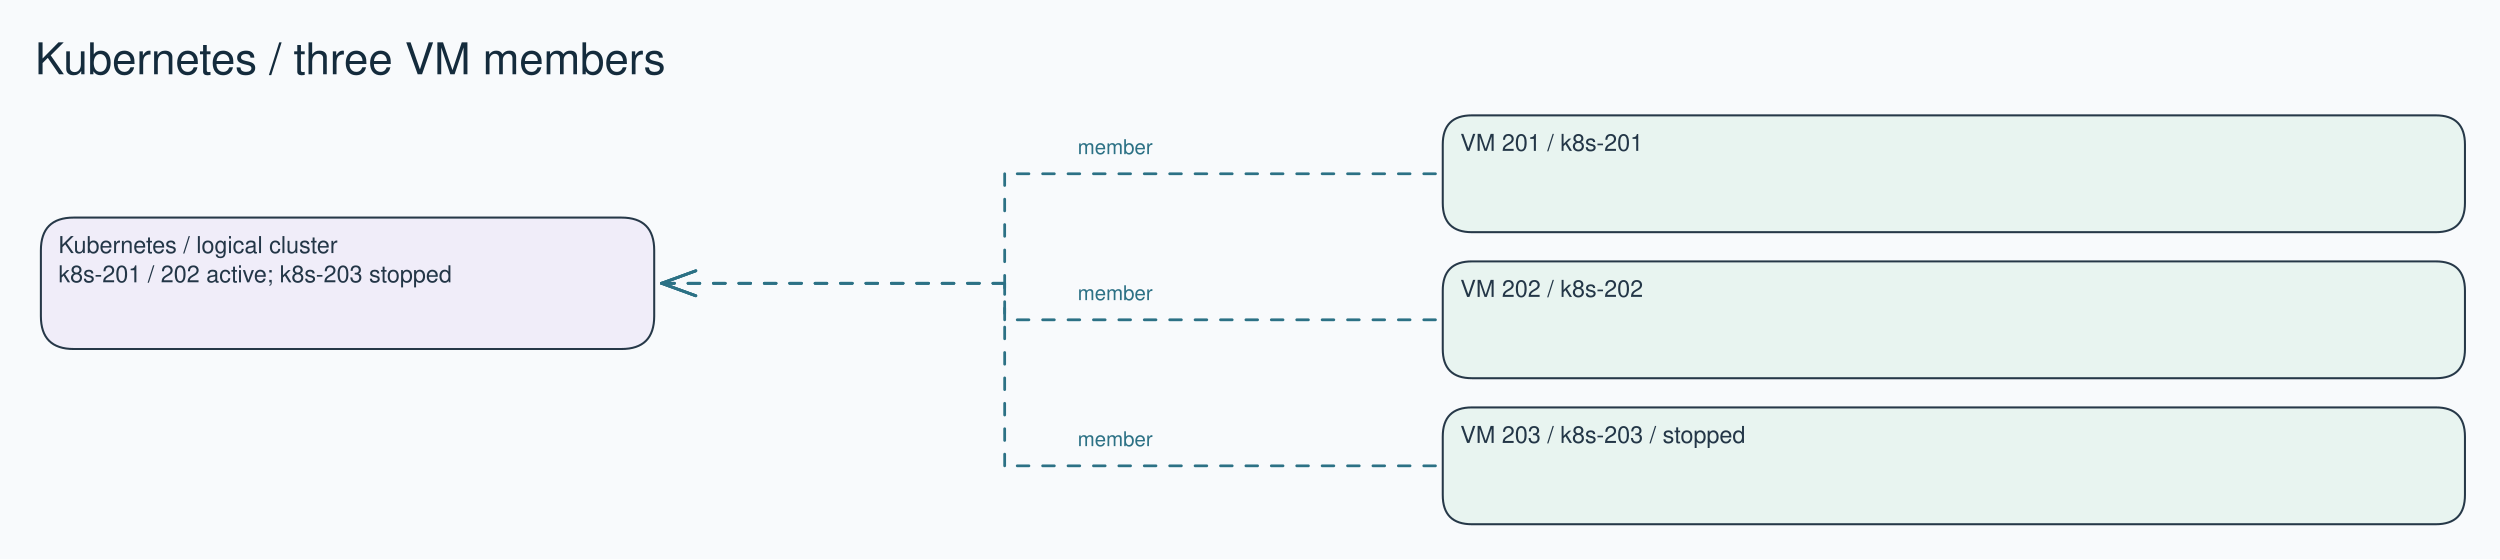
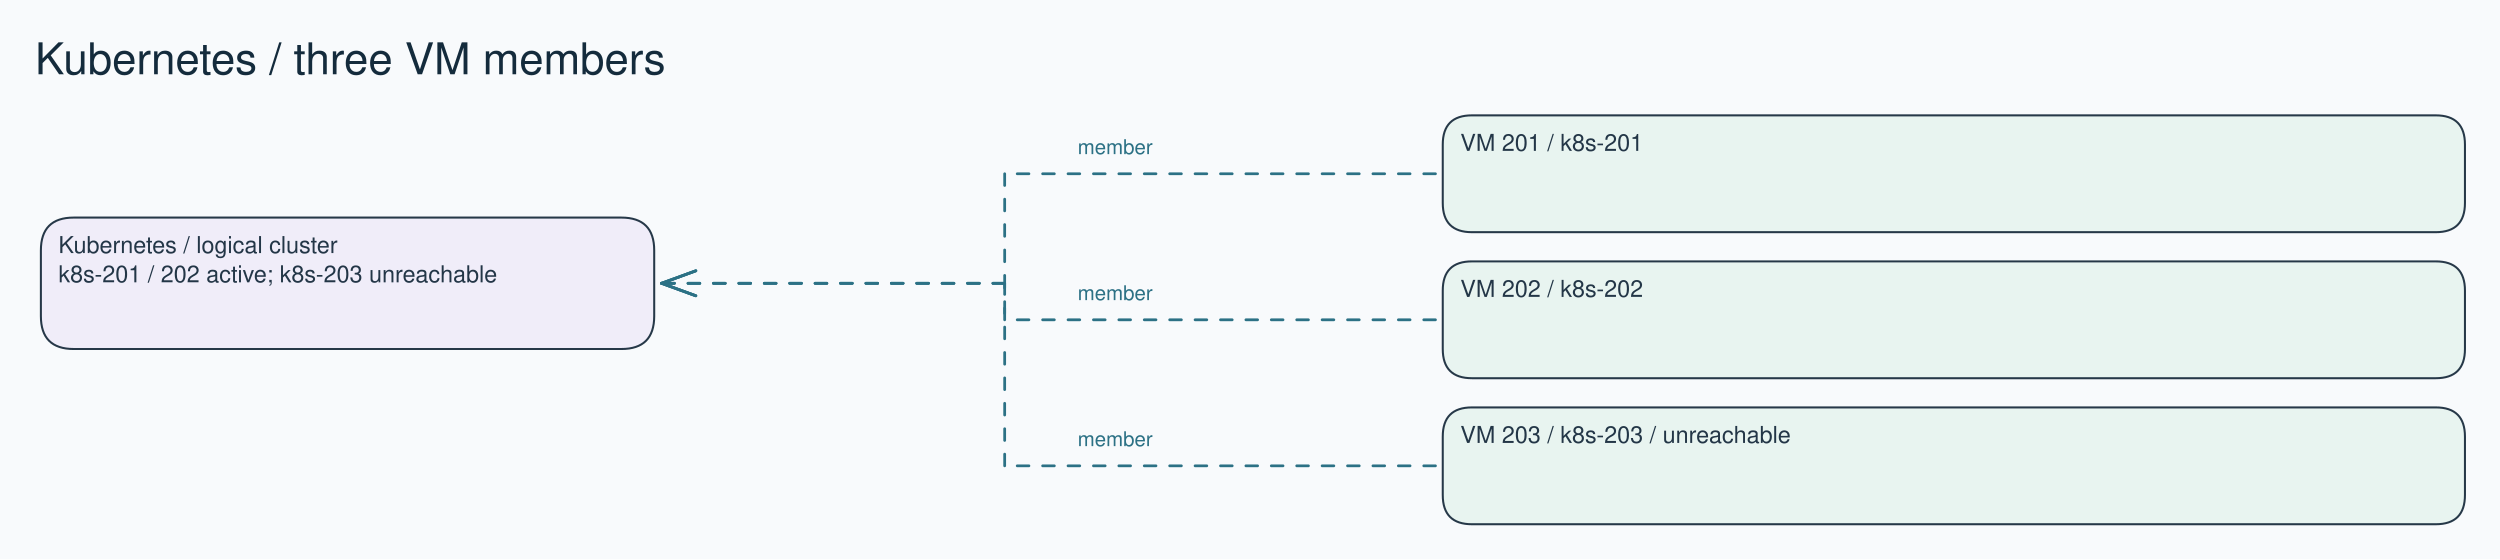
<svg xmlns="http://www.w3.org/2000/svg" version="1.1" viewBox="0 0 1712 383" width="1712" height="383">
  <defs>
    <style class="style-fonts">
      </style>
  </defs>
  <rect x="0" y="0" width="1712" height="383" fill="#f8fafc" />
  <g transform="translate(24 24) rotate(0 252.3 18.75)">
    <text x="0" y="26.851" font-family="Helvetica, sans-serif, Segoe UI Emoji" font-size="30px" fill="#142b3c" text-anchor="start" style="white-space: pre;" direction="ltr" dominant-baseline="alphabetic">Kubernetes / three VM members</text>
  </g>
  <g stroke-linecap="round" transform="translate(28 149) rotate(0 210 45)">
    <path d="M22.5 0 C134.04 0, 245.59 0, 397.5 0 C412.5 0, 420 7.5, 420 22.5 C420 36.93, 420 51.37, 420 67.5 C420 82.5, 412.5 90, 397.5 90 C272.28 90, 147.06 90, 22.5 90 C7.5 90, 0 82.5, 0 67.5 C0 53.75, 0 40.01, 0 22.5 C0 7.5, 7.5 0, 22.5 0" stroke="none" stroke-width="0" fill="#f0edf9" />
    <path d="M22.5 0 C119.51 0, 216.52 0, 397.5 0 M22.5 0 C127.23 0, 231.95 0, 397.5 0 M397.5 0 C412.5 0, 420 7.5, 420 22.5 M397.5 0 C412.5 0, 420 7.5, 420 22.5 M420 22.5 C420 35.67, 420 48.83, 420 67.5 M420 22.5 C420 31.96, 420 41.41, 420 67.5 M420 67.5 C420 82.5, 412.5 90, 397.5 90 M420 67.5 C420 82.5, 412.5 90, 397.5 90 M397.5 90 C320.93 90, 244.36 90, 22.5 90 M397.5 90 C272.09 90, 146.69 90, 22.5 90 M22.5 90 C7.5 90, 0 82.5, 0 67.5 M22.5 90 C7.5 90, 0 82.5, 0 67.5 M0 67.5 C0 54.2, 0 40.89, 0 22.5 M0 67.5 C0 57.62, 0 47.74, 0 22.5 M0 22.5 C0 7.5, 7.5 0, 22.5 0 M0 22.5 C0 7.5, 7.5 0, 22.5 0" stroke="#263848" stroke-width="1.4" fill="none" />
  </g>
  <g transform="translate(40 159) rotate(0 198 35)">
    <text x="0" y="14.32" font-family="Helvetica, sans-serif, Segoe UI Emoji" font-size="16px" fill="#233647" text-anchor="start" style="white-space: pre;" direction="ltr" dominant-baseline="alphabetic">Kubernetes / logical cluster</text>
-     <text x="0" y="34.32" font-family="Helvetica, sans-serif, Segoe UI Emoji" font-size="16px" fill="#233647" text-anchor="start" style="white-space: pre;" direction="ltr" dominant-baseline="alphabetic">k8s-201 / 202 active; k8s-203 stopped</text>
+     <text x="0" y="34.32" font-family="Helvetica, sans-serif, Segoe UI Emoji" font-size="16px" fill="#233647" text-anchor="start" style="white-space: pre;" direction="ltr" dominant-baseline="alphabetic">k8s-201 / 202 active; k8s-203 unreachable</text>
  </g>
  <g stroke-linecap="round" transform="translate(988 79) rotate(0 350 40)">
    <path d="M20 0 C242.7 0, 465.4 0, 680 0 C693.33 0, 700 6.67, 700 20 C700 34.86, 700 49.71, 700 60 C700 73.33, 693.33 80, 680 80 C544.86 80, 409.71 80, 20 80 C6.67 80, 0 73.33, 0 60 C0 44.32, 0 28.64, 0 20 C0 6.67, 6.67 0, 20 0" stroke="none" stroke-width="0" fill="#e8f4f0" />
    <path d="M20 0 C190.74 0, 361.48 0, 680 0 M20 0 C167.35 0, 314.7 0, 680 0 M680 0 C693.33 0, 700 6.67, 700 20 M680 0 C693.33 0, 700 6.67, 700 20 M700 20 C700 33.1, 700 46.21, 700 60 M700 20 C700 35.57, 700 51.13, 700 60 M700 60 C700 73.33, 693.33 80, 680 80 M700 60 C700 73.33, 693.33 80, 680 80 M680 80 C524.55 80, 369.11 80, 20 80 M680 80 C438.4 80, 196.81 80, 20 80 M20 80 C6.67 80, 0 73.33, 0 60 M20 80 C6.67 80, 0 73.33, 0 60 M0 60 C0 49.23, 0 38.46, 0 20 M0 60 C0 45.1, 0 30.2, 0 20 M0 20 C0 6.67, 6.67 0, 20 0 M0 20 C0 6.67, 6.67 0, 20 0" stroke="#263848" stroke-width="1.4" fill="none" />
  </g>
  <g transform="translate(1000 89) rotate(0 338 30)">
    <text x="0" y="14.32" font-family="Helvetica, sans-serif, Segoe UI Emoji" font-size="16px" fill="#233647" text-anchor="start" style="white-space: pre;" direction="ltr" dominant-baseline="alphabetic">VM 201 / k8s-201</text>
  </g>
  <g stroke-linecap="round">
    <g transform="translate(983 119) rotate(0 -265 37.5)">
      <path d="M0 0 C-76.32 0, -152.64 0, -295 0 M-295 0 C-295 27.54, -295 55.09, -295 75 M-295 75 C-343.8 75, -392.59 75, -530 75" stroke="#2c7185" stroke-width="1.9" fill="none" stroke-dasharray="8 9.4" />
    </g>
    <g transform="translate(983 119) rotate(0 -265 37.5)">
      <path d="M-506.51 66.45 C-512.59 68.66, -518.66 70.87, -530 75" stroke="#2c7185" stroke-width="1.9" fill="none" />
    </g>
    <g transform="translate(983 119) rotate(0 -265 37.5)">
      <path d="M-506.51 83.55 C-512.59 81.34, -518.66 79.13, -530 75" stroke="#2c7185" stroke-width="1.9" fill="none" />
    </g>
  </g>
  <mask />
  <g transform="translate(738 93) rotate(0 24.36 8.75)">
    <text x="0" y="12.53" font-family="Helvetica, sans-serif, Segoe UI Emoji" font-size="14px" fill="#2c7185" text-anchor="start" style="white-space: pre;" direction="ltr" dominant-baseline="alphabetic">member</text>
  </g>
  <g stroke-linecap="round" transform="translate(988 179) rotate(0 350 40)">
    <path d="M20 0 C163.46 0, 306.92 0, 680 0 C693.33 0, 700 6.67, 700 20 C700 30.91, 700 41.83, 700 60 C700 73.33, 693.33 80, 680 80 C451.34 80, 222.68 80, 20 80 C6.67 80, 0 73.33, 0 60 C0 45.4, 0 30.81, 0 20 C0 6.67, 6.67 0, 20 0" stroke="none" stroke-width="0" fill="#e8f4f0" />
    <path d="M20 0 C190.75 0, 361.51 0, 680 0 M20 0 C225.41 0, 430.82 0, 680 0 M680 0 C693.33 0, 700 6.67, 700 20 M680 0 C693.33 0, 700 6.67, 700 20 M700 20 C700 35.9, 700 51.81, 700 60 M700 20 C700 33.89, 700 47.78, 700 60 M700 60 C700 73.33, 693.33 80, 680 80 M700 60 C700 73.33, 693.33 80, 680 80 M680 80 C483.18 80, 286.36 80, 20 80 M680 80 C528.64 80, 377.28 80, 20 80 M20 80 C6.67 80, 0 73.33, 0 60 M20 80 C6.67 80, 0 73.33, 0 60 M0 60 C0 51.34, 0 42.68, 0 20 M0 60 C0 48.88, 0 37.75, 0 20 M0 20 C0 6.67, 6.67 0, 20 0 M0 20 C0 6.67, 6.67 0, 20 0" stroke="#263848" stroke-width="1.4" fill="none" />
  </g>
  <g transform="translate(1000 189) rotate(0 338 30)">
    <text x="0" y="14.32" font-family="Helvetica, sans-serif, Segoe UI Emoji" font-size="16px" fill="#233647" text-anchor="start" style="white-space: pre;" direction="ltr" dominant-baseline="alphabetic">VM 202 / k8s-202</text>
  </g>
  <g stroke-linecap="round">
    <g transform="translate(983 219) rotate(0 -265 -12.5)">
      <path d="M0 0 C-76.32 0, -152.65 0, -295 0 M-295 0 C-295 -6.38, -295 -12.76, -295 -25 M-295 -25 C-376.82 -25, -458.64 -25, -530 -25" stroke="#2c7185" stroke-width="1.9" fill="none" stroke-dasharray="8 9.4" />
    </g>
    <g transform="translate(983 219) rotate(0 -265 -12.5)">
      <path d="M-506.51 -33.55 C-512.59 -31.34, -518.66 -29.13, -530 -25" stroke="#2c7185" stroke-width="1.9" fill="none" />
    </g>
    <g transform="translate(983 219) rotate(0 -265 -12.5)">
      <path d="M-506.51 -16.45 C-512.59 -18.66, -518.66 -20.87, -530 -25" stroke="#2c7185" stroke-width="1.9" fill="none" />
    </g>
  </g>
  <mask />
  <g transform="translate(738 193) rotate(0 24.36 8.75)">
    <text x="0" y="12.53" font-family="Helvetica, sans-serif, Segoe UI Emoji" font-size="14px" fill="#2c7185" text-anchor="start" style="white-space: pre;" direction="ltr" dominant-baseline="alphabetic">member</text>
  </g>
  <g stroke-linecap="round" transform="translate(988 279) rotate(0 350 40)">
    <path d="M20 0 C216.22 0, 412.43 0, 680 0 C693.33 0, 700 6.67, 700 20 C700 34.97, 700 49.94, 700 60 C700 73.33, 693.33 80, 680 80 C489.83 80, 299.65 80, 20 80 C6.67 80, 0 73.33, 0 60 C0 46.49, 0 32.97, 0 20 C0 6.67, 6.67 0, 20 0" stroke="none" stroke-width="0" fill="#e8f4f0" />
    <path d="M20 0 C190.76 0, 361.53 0, 680 0 M20 0 C283.48 0, 546.95 0, 680 0 M680 0 C693.33 0, 700 6.67, 700 20 M680 0 C693.33 0, 700 6.67, 700 20 M700 20 C700 30.71, 700 41.41, 700 60 M700 20 C700 32.21, 700 44.43, 700 60 M700 60 C700 73.33, 693.33 80, 680 80 M700 60 C700 73.33, 693.33 80, 680 80 M680 80 C441.8 80, 203.6 80, 20 80 M680 80 C486.87 80, 293.74 80, 20 80 M20 80 C6.67 80, 0 73.33, 0 60 M20 80 C6.67 80, 0 73.33, 0 60 M0 60 C0 45.45, 0 30.9, 0 20 M0 60 C0 44.65, 0 29.3, 0 20 M0 20 C0 6.67, 6.67 0, 20 0 M0 20 C0 6.67, 6.67 0, 20 0" stroke="#263848" stroke-width="1.4" fill="none" />
  </g>
  <g transform="translate(1000 289) rotate(0 338 30)">
-     <text x="0" y="14.32" font-family="Helvetica, sans-serif, Segoe UI Emoji" font-size="16px" fill="#233647" text-anchor="start" style="white-space: pre;" direction="ltr" dominant-baseline="alphabetic">VM 203 / k8s-203 / stopped</text>
+     <text x="0" y="14.32" font-family="Helvetica, sans-serif, Segoe UI Emoji" font-size="16px" fill="#233647" text-anchor="start" style="white-space: pre;" direction="ltr" dominant-baseline="alphabetic">VM 203 / k8s-203 / unreachable</text>
  </g>
  <g stroke-linecap="round">
    <g transform="translate(983 319) rotate(0 -265 -62.5)">
      <path d="M0 0 C-76.33 0, -152.66 0, -295 0 M-295 0 C-295 -42.9, -295 -85.8, -295 -125 M-295 -125 C-362.85 -125, -430.69 -125, -530 -125" stroke="#2c7185" stroke-width="1.9" fill="none" stroke-dasharray="8 9.4" />
    </g>
    <g transform="translate(983 319) rotate(0 -265 -62.5)">
      <path d="M-506.51 -133.55 C-512.59 -131.34, -518.66 -129.13, -530 -125" stroke="#2c7185" stroke-width="1.9" fill="none" />
    </g>
    <g transform="translate(983 319) rotate(0 -265 -62.5)">
      <path d="M-506.51 -116.45 C-512.59 -118.66, -518.66 -120.87, -530 -125" stroke="#2c7185" stroke-width="1.9" fill="none" />
    </g>
  </g>
  <mask />
  <g transform="translate(738 293) rotate(0 24.36 8.75)">
    <text x="0" y="12.53" font-family="Helvetica, sans-serif, Segoe UI Emoji" font-size="14px" fill="#2c7185" text-anchor="start" style="white-space: pre;" direction="ltr" dominant-baseline="alphabetic">member</text>
  </g>
</svg>
